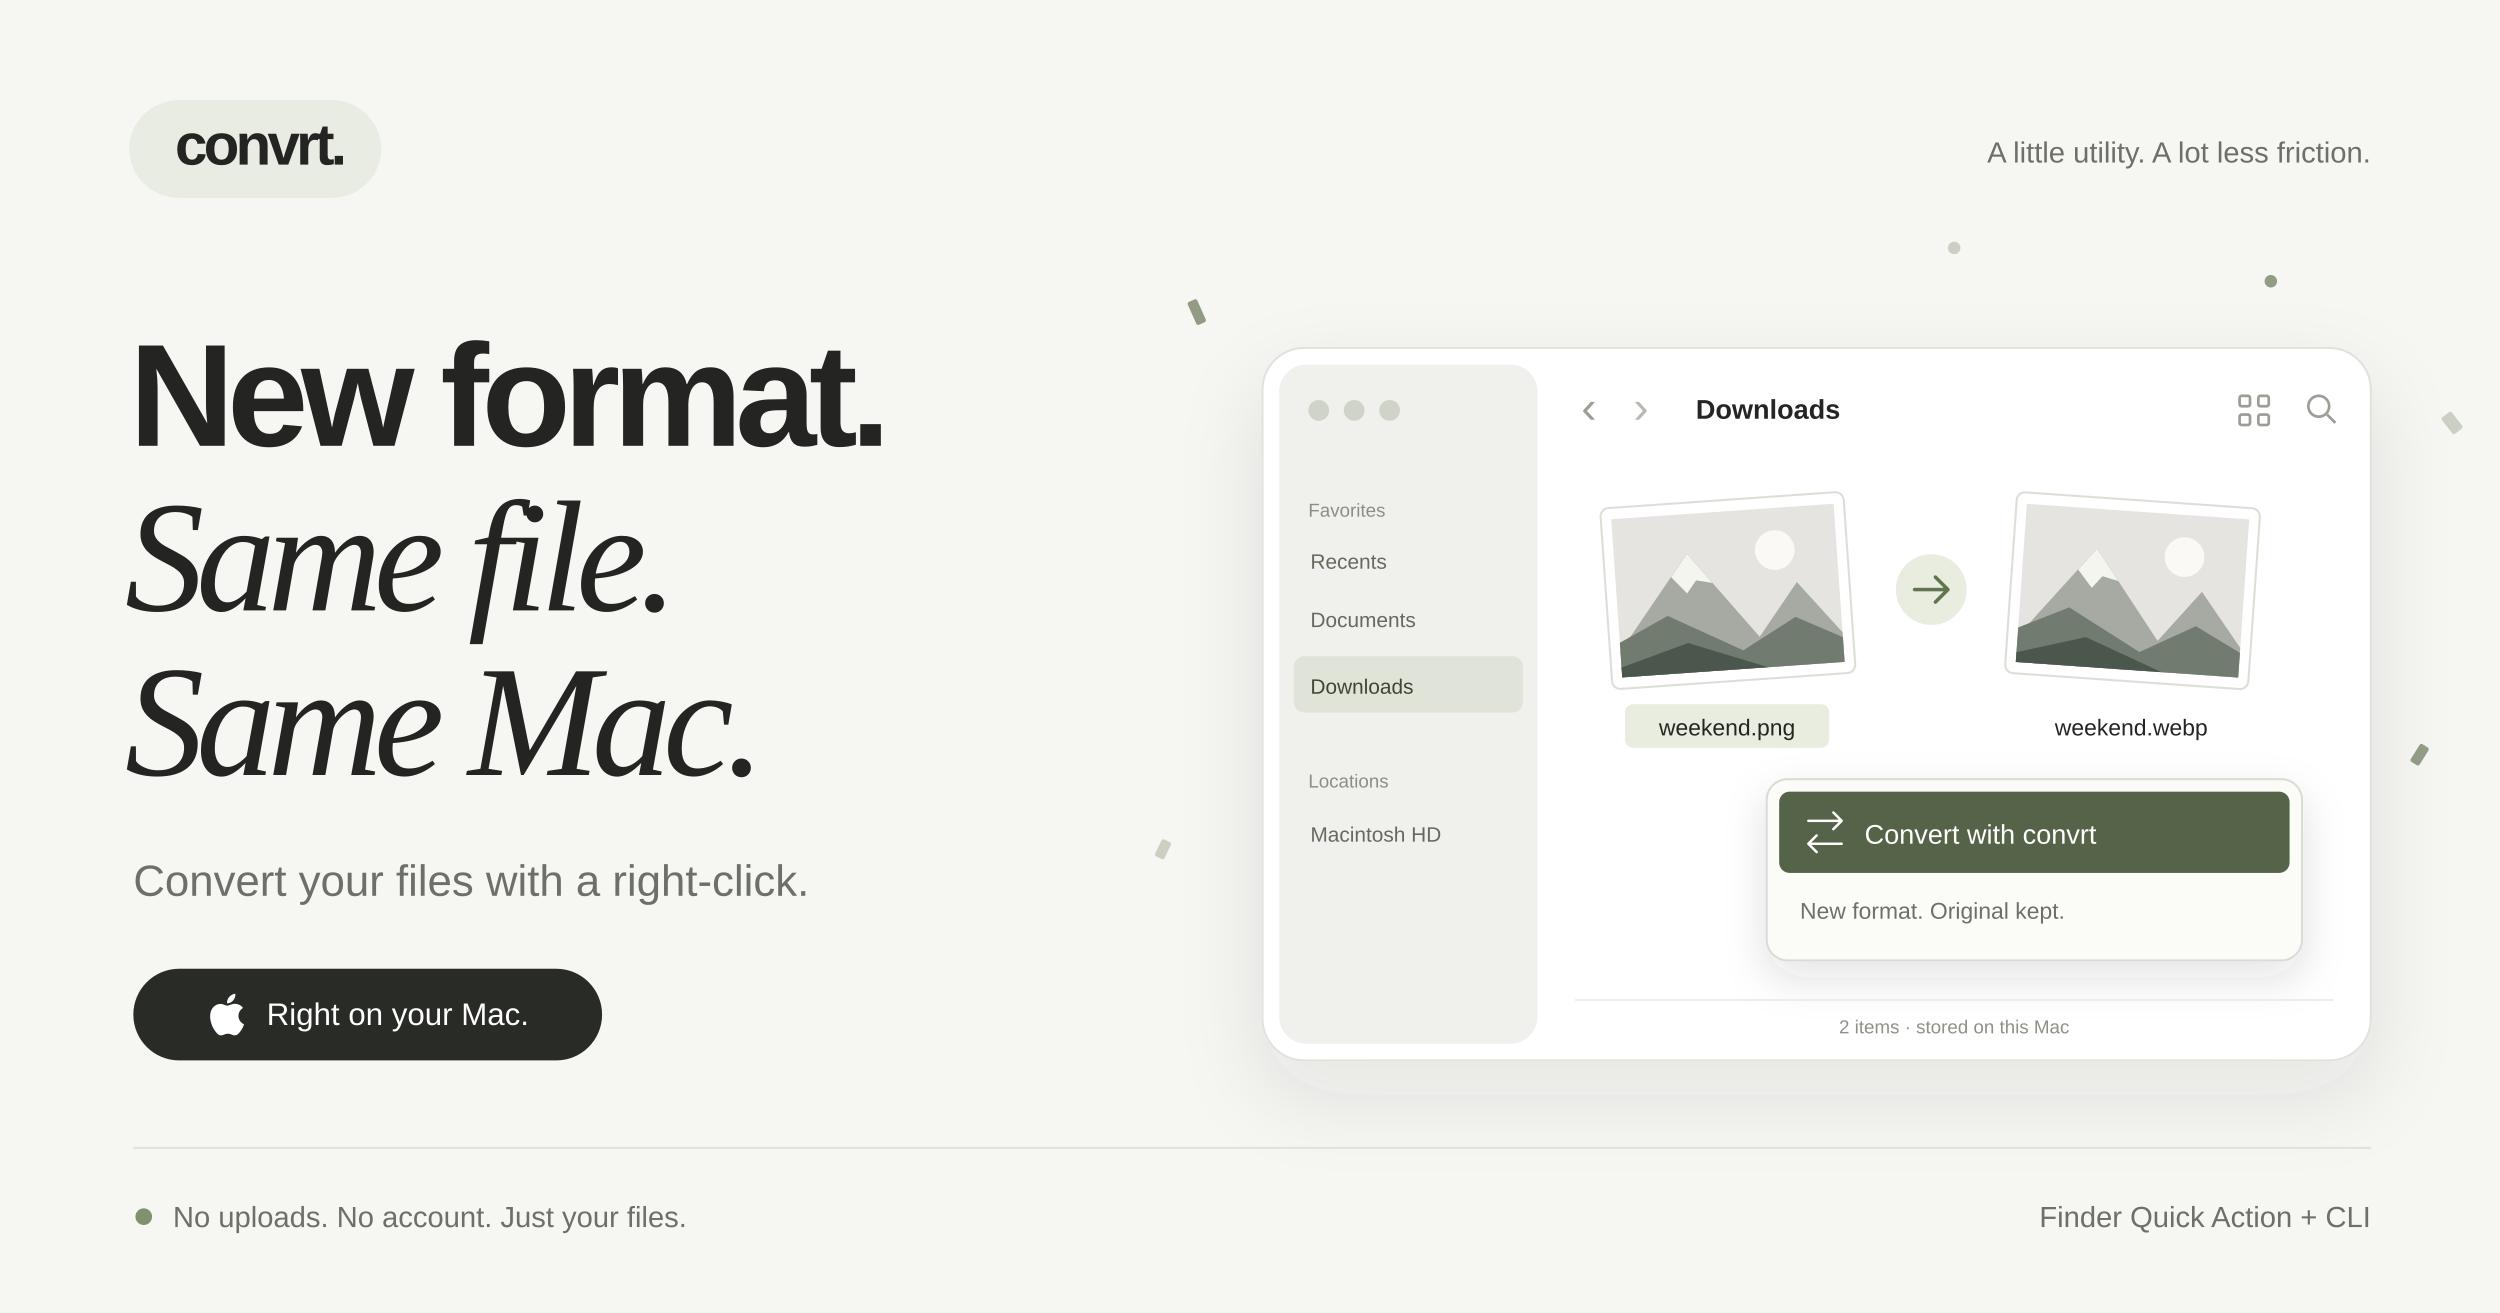
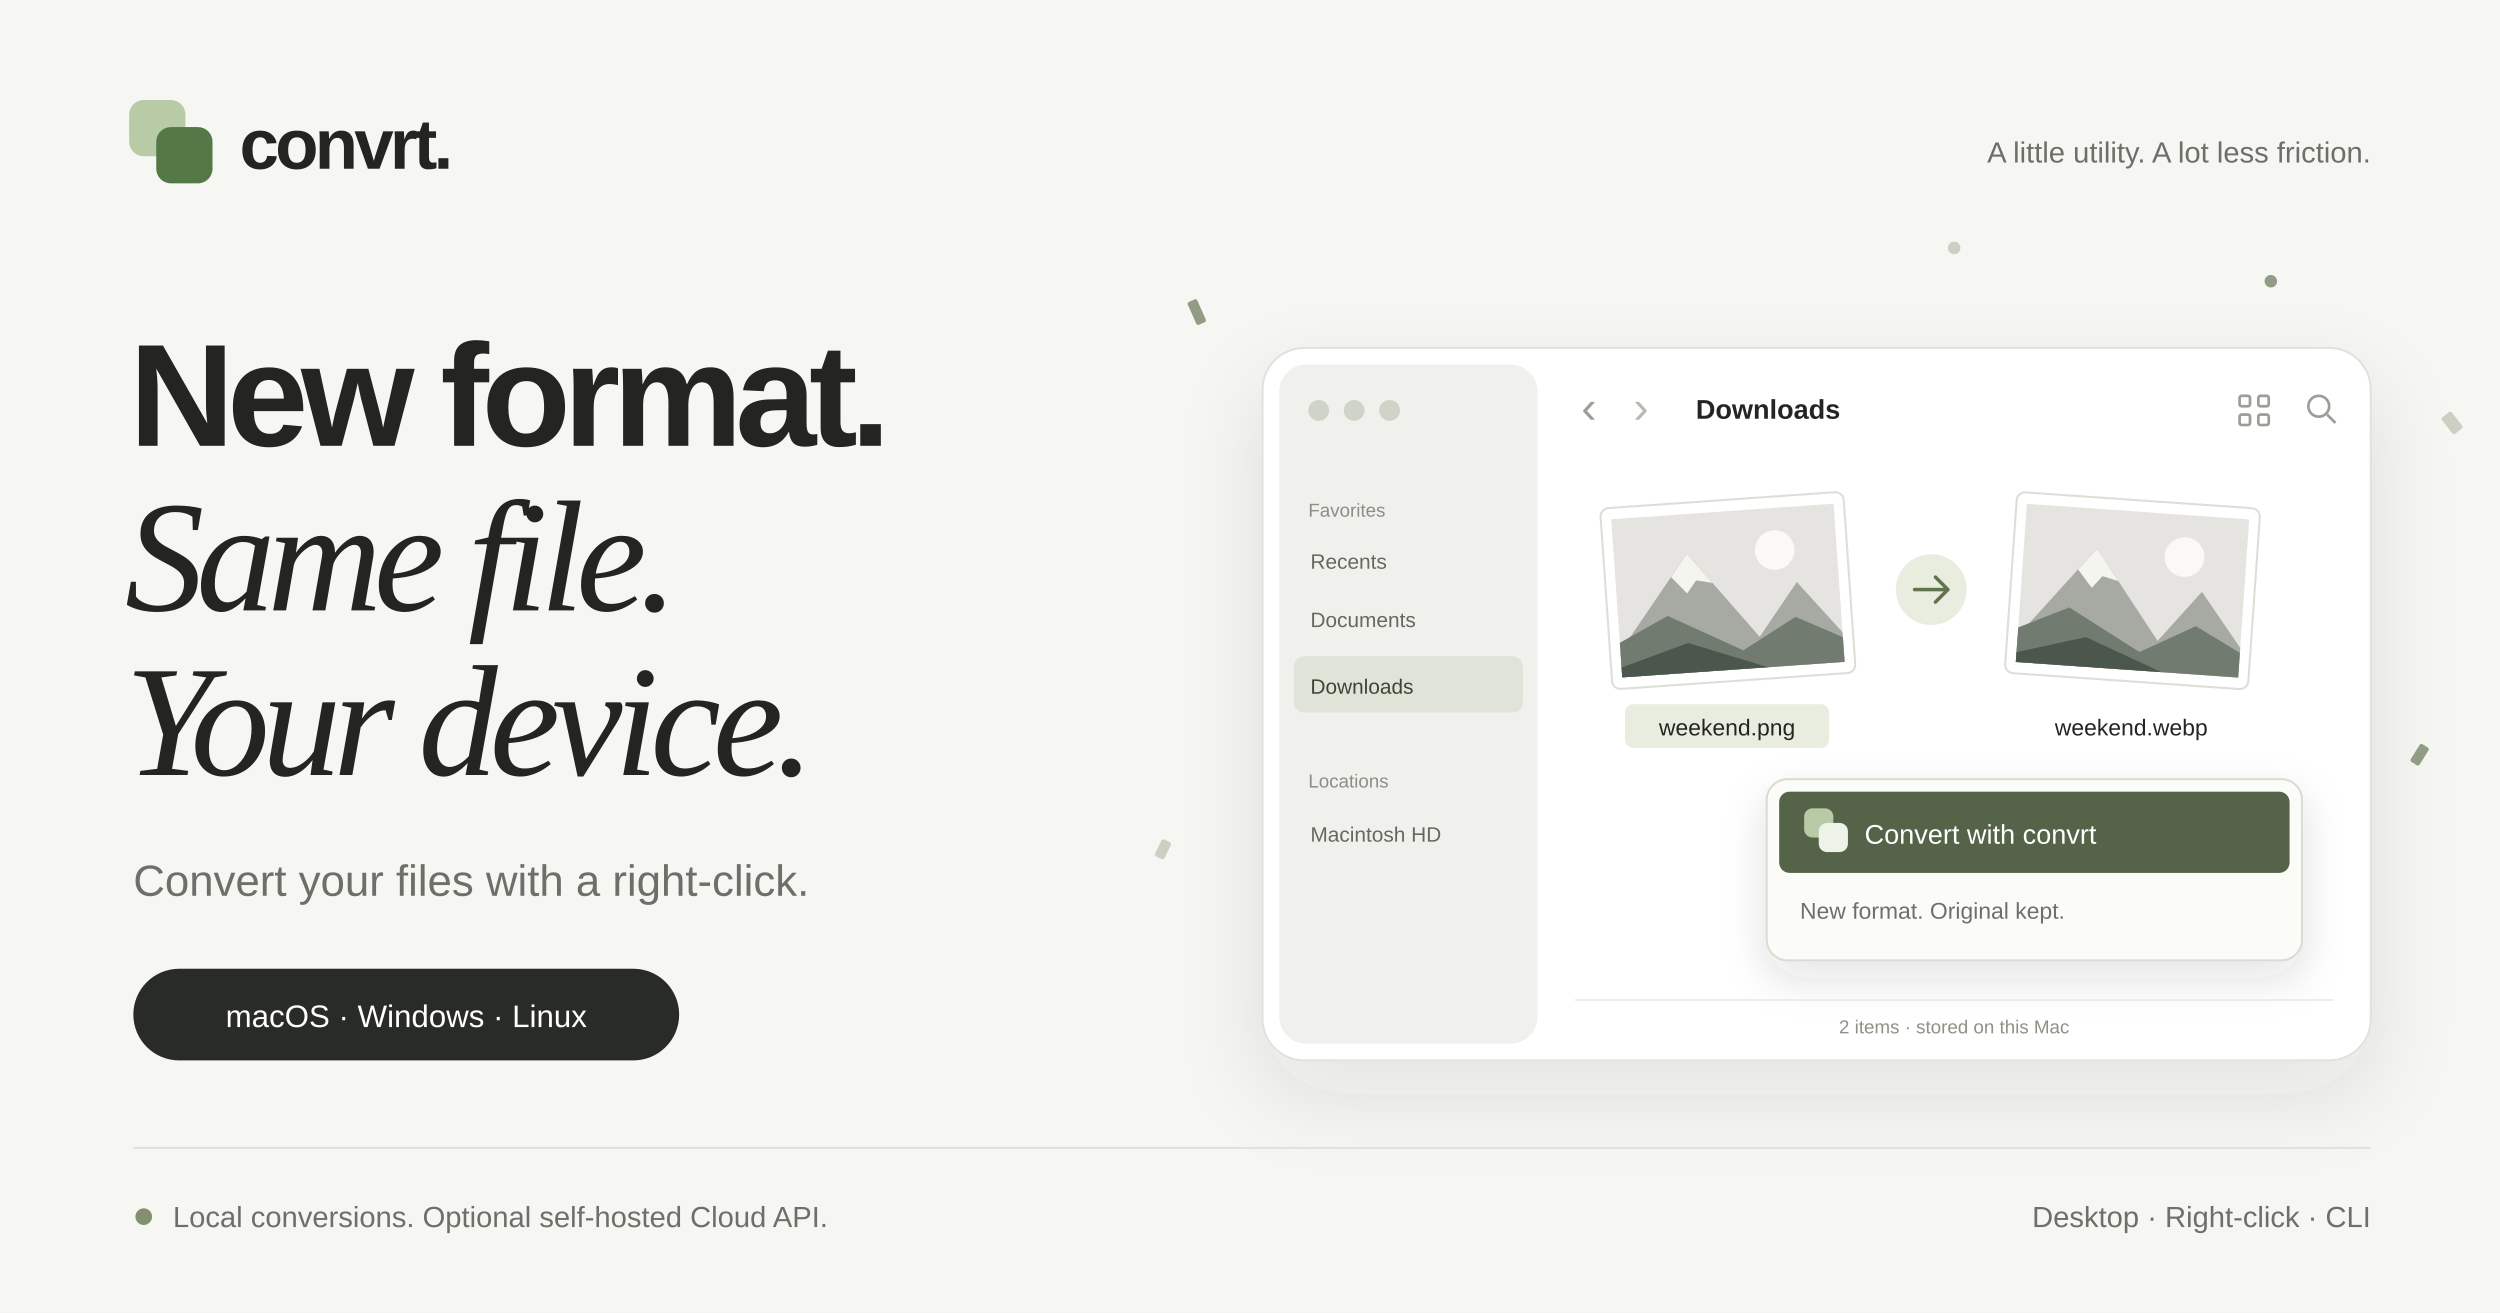
<svg xmlns="http://www.w3.org/2000/svg" width="1200" height="630" viewBox="0 0 1200 630">
  <defs>
    <filter id="shadow" x="-20%" y="-20%" width="140%" height="160%">
      <feDropShadow dx="0" dy="16" stdDeviation="20" flood-color="#373d33" flood-opacity=".1" />
    </filter>
    <filter id="menu-shadow" x="-30%" y="-30%" width="160%" height="180%">
      <feDropShadow dx="0" dy="8" stdDeviation="10" flood-color="#313929" flood-opacity=".13" />
    </filter>
    <symbol id="landscape" viewBox="0 0 180 128">
      <rect width="180" height="128" fill="#e5e4e0" />
      <circle cx="130" cy="34" r="16" fill="#faf9f6" />
      <path d="M0 107 59 32l54 71 33-42 34 43v24H0Z" fill="#a7aaa3" />
      <path d="m59 32 19 25-13-3-8 10-12-14Z" fill="#f5f5f0" />
      <path d="M0 100 40 81l59 32 44-24 37 19v20H0Z" fill="#727b70" />
      <path d="M0 120 55 104l63 24H0Z" fill="#4b574c" />
    </symbol>
  </defs>
  <rect width="1200" height="630" fill="#f6f6f3" />
  <g font-family="Arial, Helvetica, sans-serif" fill="#242522">
-     <rect x="62" y="48" width="121" height="47" rx="24" fill="#e9ece2" />
-     <text x="84" y="79" font-size="28" font-weight="700" letter-spacing="-1.8">convrt.</text>
+     <g transform="translate(62 48)">
+       <rect width="27" height="27" rx="7" fill="#b9caa6" />
+       <rect x="13" y="13" width="27" height="27" rx="7" fill="#547846" />
+     </g>
+     <text x="115" y="81" font-size="34" font-weight="700" letter-spacing="-1.8">convrt.</text>
    <text x="1138" y="78" text-anchor="end" font-size="14" fill="#6d7069">A little utility. A lot less friction.</text>
    <text x="62" y="214" font-size="70" font-weight="600" letter-spacing="-3.5">New format.</text>
    <g font-family="Georgia, 'Times New Roman', serif" font-style="italic" font-size="76" letter-spacing="-3.8">
      <text x="60" y="293">Same file.</text>
-       <text x="60" y="372">Same Mac.</text>
+       <text x="60" y="372">Your device.</text>
    </g>
    <text x="64" y="430" font-size="21" fill="#6d7069">Convert your files with a right-click.</text>
-     <rect x="64" y="465" width="225" height="44" rx="22" fill="#292c26" />
-     <svg x="99" y="476" width="20" height="22" viewBox="0 0 24 24" fill="#fff">
-       <path d="M12.152 6.896c-.948 0-2.415-1.078-3.96-1.04-2.04.027-3.91 1.183-4.961 3.014-2.117 3.675-.546 9.103 1.519 12.09 1.013 1.454 2.208 3.09 3.792 3.039 1.52-.065 2.09-.987 3.935-.987 1.831 0 2.35.987 3.96.948 1.637-.026 2.676-1.48 3.676-2.948 1.156-1.688 1.636-3.325 1.662-3.415-.039-.013-3.182-1.221-3.22-4.857-.026-3.04 2.48-4.494 2.597-4.559-1.429-2.09-3.623-2.324-4.39-2.376-2-.156-3.675 1.09-4.61 1.09zM15.53 3.83c.843-1.012 1.4-2.427 1.245-3.83-1.207.052-2.662.805-3.532 1.818-.78.896-1.454 2.338-1.273 3.714 1.338.104 2.715-.688 3.559-1.701z" />
-     </svg>
-     <text x="128" y="492" fill="#fff" font-size="15">Right on your Mac.</text>
+     <rect x="64" y="465" width="262" height="44" rx="22" fill="#292c26" />
+     <text x="195" y="493" text-anchor="middle" fill="#fff" font-size="15">macOS · Windows · Linux</text>
    <g transform="translate(606 167)">
      <rect width="532" height="342" rx="20" fill="#fff" stroke="#e1e2dc" filter="url(#shadow)" />
      <rect x="8" y="8" width="124" height="326" rx="13" fill="#f0f1ed" />
      <g fill="#cfd3c8">
        <circle cx="27" cy="30" r="5" />
        <circle cx="44" cy="30" r="5" />
        <circle cx="61" cy="30" r="5" />
      </g>
      <g font-size="10" fill="#64695d">
        <text x="22" y="81" font-size="9" fill="#8b8e85">Favorites</text>
        <text x="23" y="106">Recents</text>
        <text x="23" y="134">Documents</text>
        <rect x="15" y="148" width="110" height="27" rx="5" fill="#dfe3d8" />
        <text x="23" y="166" fill="#3d4535">Downloads</text>
        <text x="22" y="211" font-size="9" fill="#8b8e85">Locations</text>
        <text x="23" y="237">Macintosh HD</text>
      </g>
      <text x="153" y="36" font-size="22" fill="#9b9e95">‹</text>
      <text x="178" y="36" font-size="22" fill="#b7bab1">›</text>
      <text x="208" y="34" font-size="13" font-weight="600">Downloads</text>
      <g fill="none" stroke="#9b9e95" stroke-width="1.3">
        <rect x="469" y="23" width="5" height="5" rx="1" />
        <rect x="478" y="23" width="5" height="5" rx="1" />
        <rect x="469" y="32" width="5" height="5" rx="1" />
        <rect x="478" y="32" width="5" height="5" rx="1" />
        <circle cx="507" cy="28" r="5" />
        <path d="m511 32 4 4" />
      </g>
      <g transform="translate(165 73) rotate(-4 58 45)">
        <rect width="117" height="87" rx="4" fill="#fff" stroke="#dddfd7" />
        <use href="#landscape" x="5" y="5" width="107" height="77" />
      </g>
      <rect x="174" y="171" width="98" height="21" rx="4" fill="#e8eddf" />
      <text x="223" y="186" text-anchor="middle" font-size="11">weekend.png</text>
      <g transform="translate(359 73) rotate(4 58 45)">
        <rect width="117" height="87" rx="4" fill="#fff" stroke="#dddfd7" />
        <use href="#landscape" x="5" y="5" width="107" height="77" />
      </g>
      <text x="417" y="186" text-anchor="middle" font-size="11">weekend.webp</text>
      <circle cx="321" cy="116" r="17" fill="#e9eddf" />
      <path d="M313 116h16m-6-6 6 6-6 6" stroke="#62744f" stroke-width="1.7" fill="none" stroke-linecap="round" stroke-linejoin="round" />
      <g transform="translate(242 207)">
        <rect width="257" height="87" rx="10" fill="#fbfcf8" stroke="#d9dcd2" filter="url(#menu-shadow)" />
        <rect x="6" y="6" width="245" height="39" rx="5" fill="#556448" />
-         <path d="M20 20h16m-4-4 4 4-4 4m4 7H20m4-4-4 4 4 4" fill="none" stroke="#fff" stroke-width="1.2" stroke-linecap="round" stroke-linejoin="round" />
+         <g transform="translate(18 14)">
+           <rect width="14" height="14" rx="4" fill="#b9caa6" />
+           <rect x="7" y="7" width="14" height="14" rx="4" fill="#edf3e6" />
+         </g>
        <text x="47" y="31" font-size="13" fill="#fff">Convert with convrt</text>
        <text x="16" y="67" font-size="11" fill="#6d7069">New format. Original kept.</text>
      </g>
      <path d="M150 313h364" stroke="#eceee7" />
      <text x="332" y="329" text-anchor="middle" font-size="9" fill="#8d9186">2 items · stored on this Mac</text>
    </g>
    <g fill="#929c84">
      <rect x="572" y="144" width="5" height="12" rx="1" transform="rotate(-24 574 150)" />
      <rect x="1159" y="357" width="5" height="10" rx="1" transform="rotate(32 1161 362)" />
      <circle cx="1090" cy="135" r="3" />
    </g>
    <g fill="#cbd0c2">
      <rect x="1174" y="198" width="6" height="10" rx="1" transform="rotate(-38 1177 203)" />
      <rect x="556" y="403" width="5" height="9" rx="1" transform="rotate(26 558 407)" />
      <circle cx="938" cy="119" r="3" />
    </g>
    <path d="M64 551h1074" stroke="#e1e2dc" />
    <circle cx="69" cy="584" r="4" fill="#82906d" />
-     <text x="83" y="589" font-size="14" fill="#6d7069">No uploads. No account. Just your files.</text>
-     <text x="1138" y="589" text-anchor="end" font-size="14" fill="#6d7069">Finder Quick Action + CLI</text>
+     <text x="83" y="589" font-size="14" fill="#6d7069">Local conversions. Optional self-hosted Cloud API.</text>
+     <text x="1138" y="589" text-anchor="end" font-size="14" fill="#6d7069">Desktop · Right-click · CLI</text>
  </g>
</svg>
